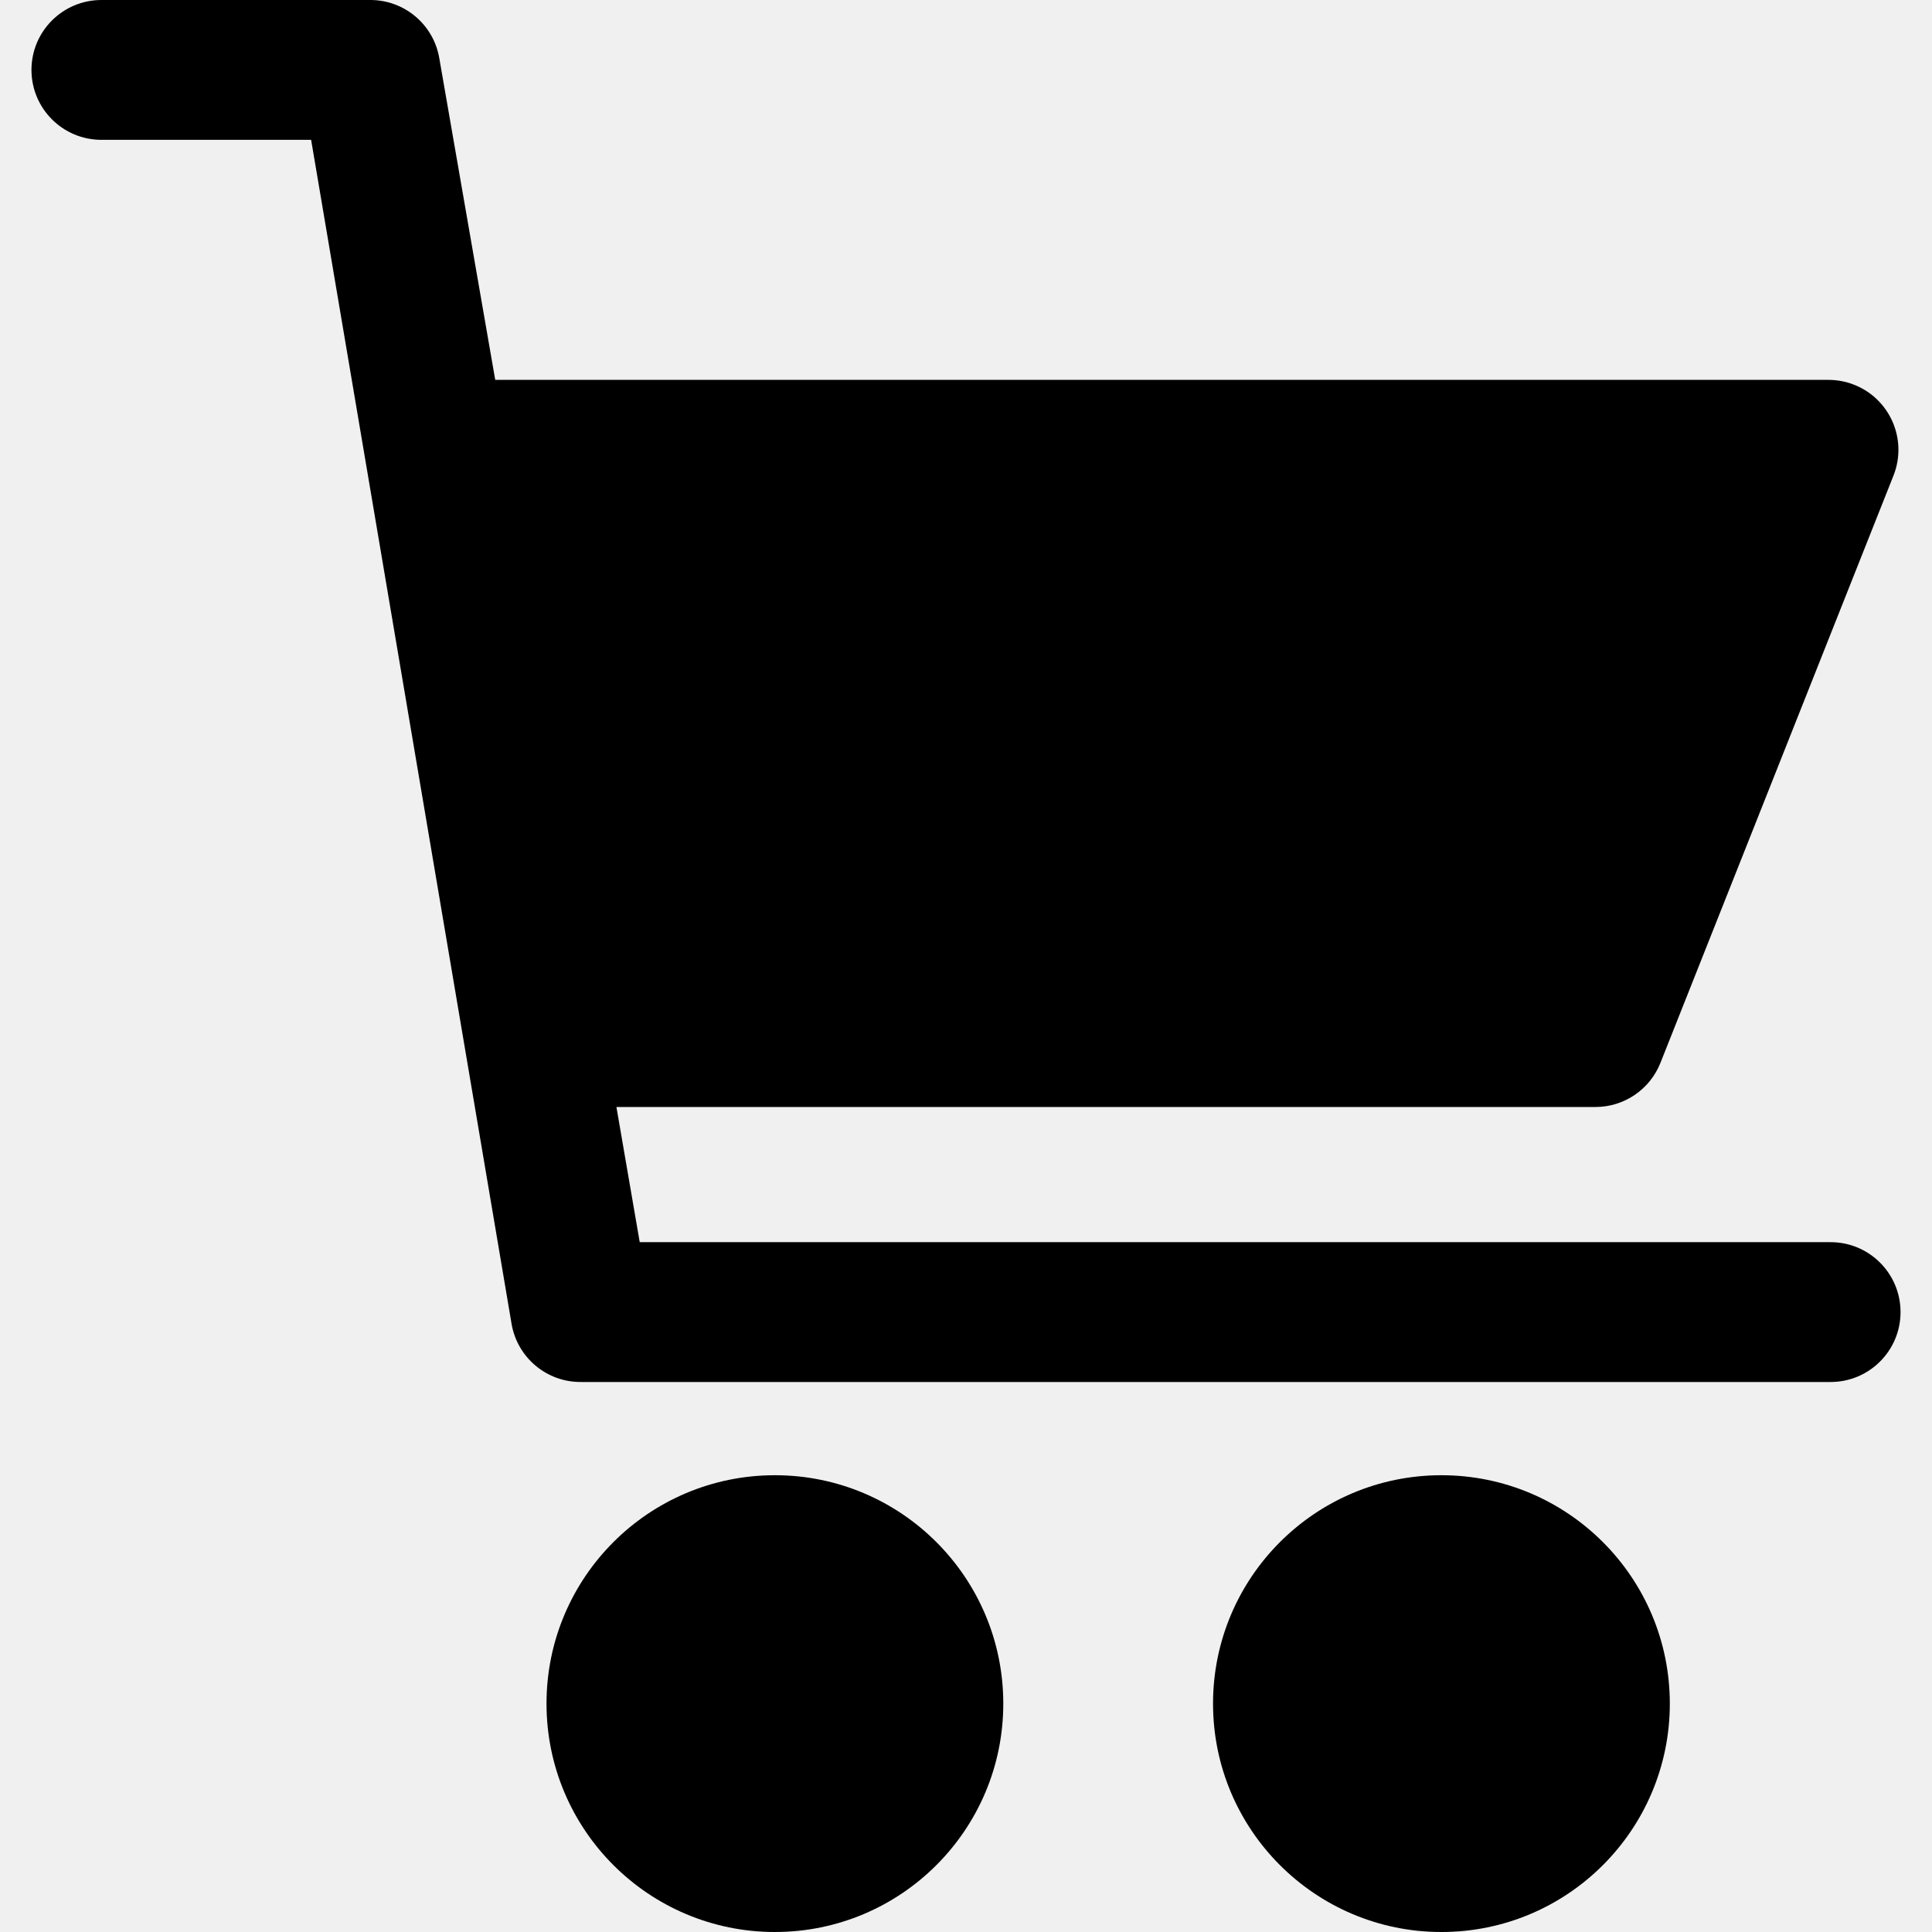
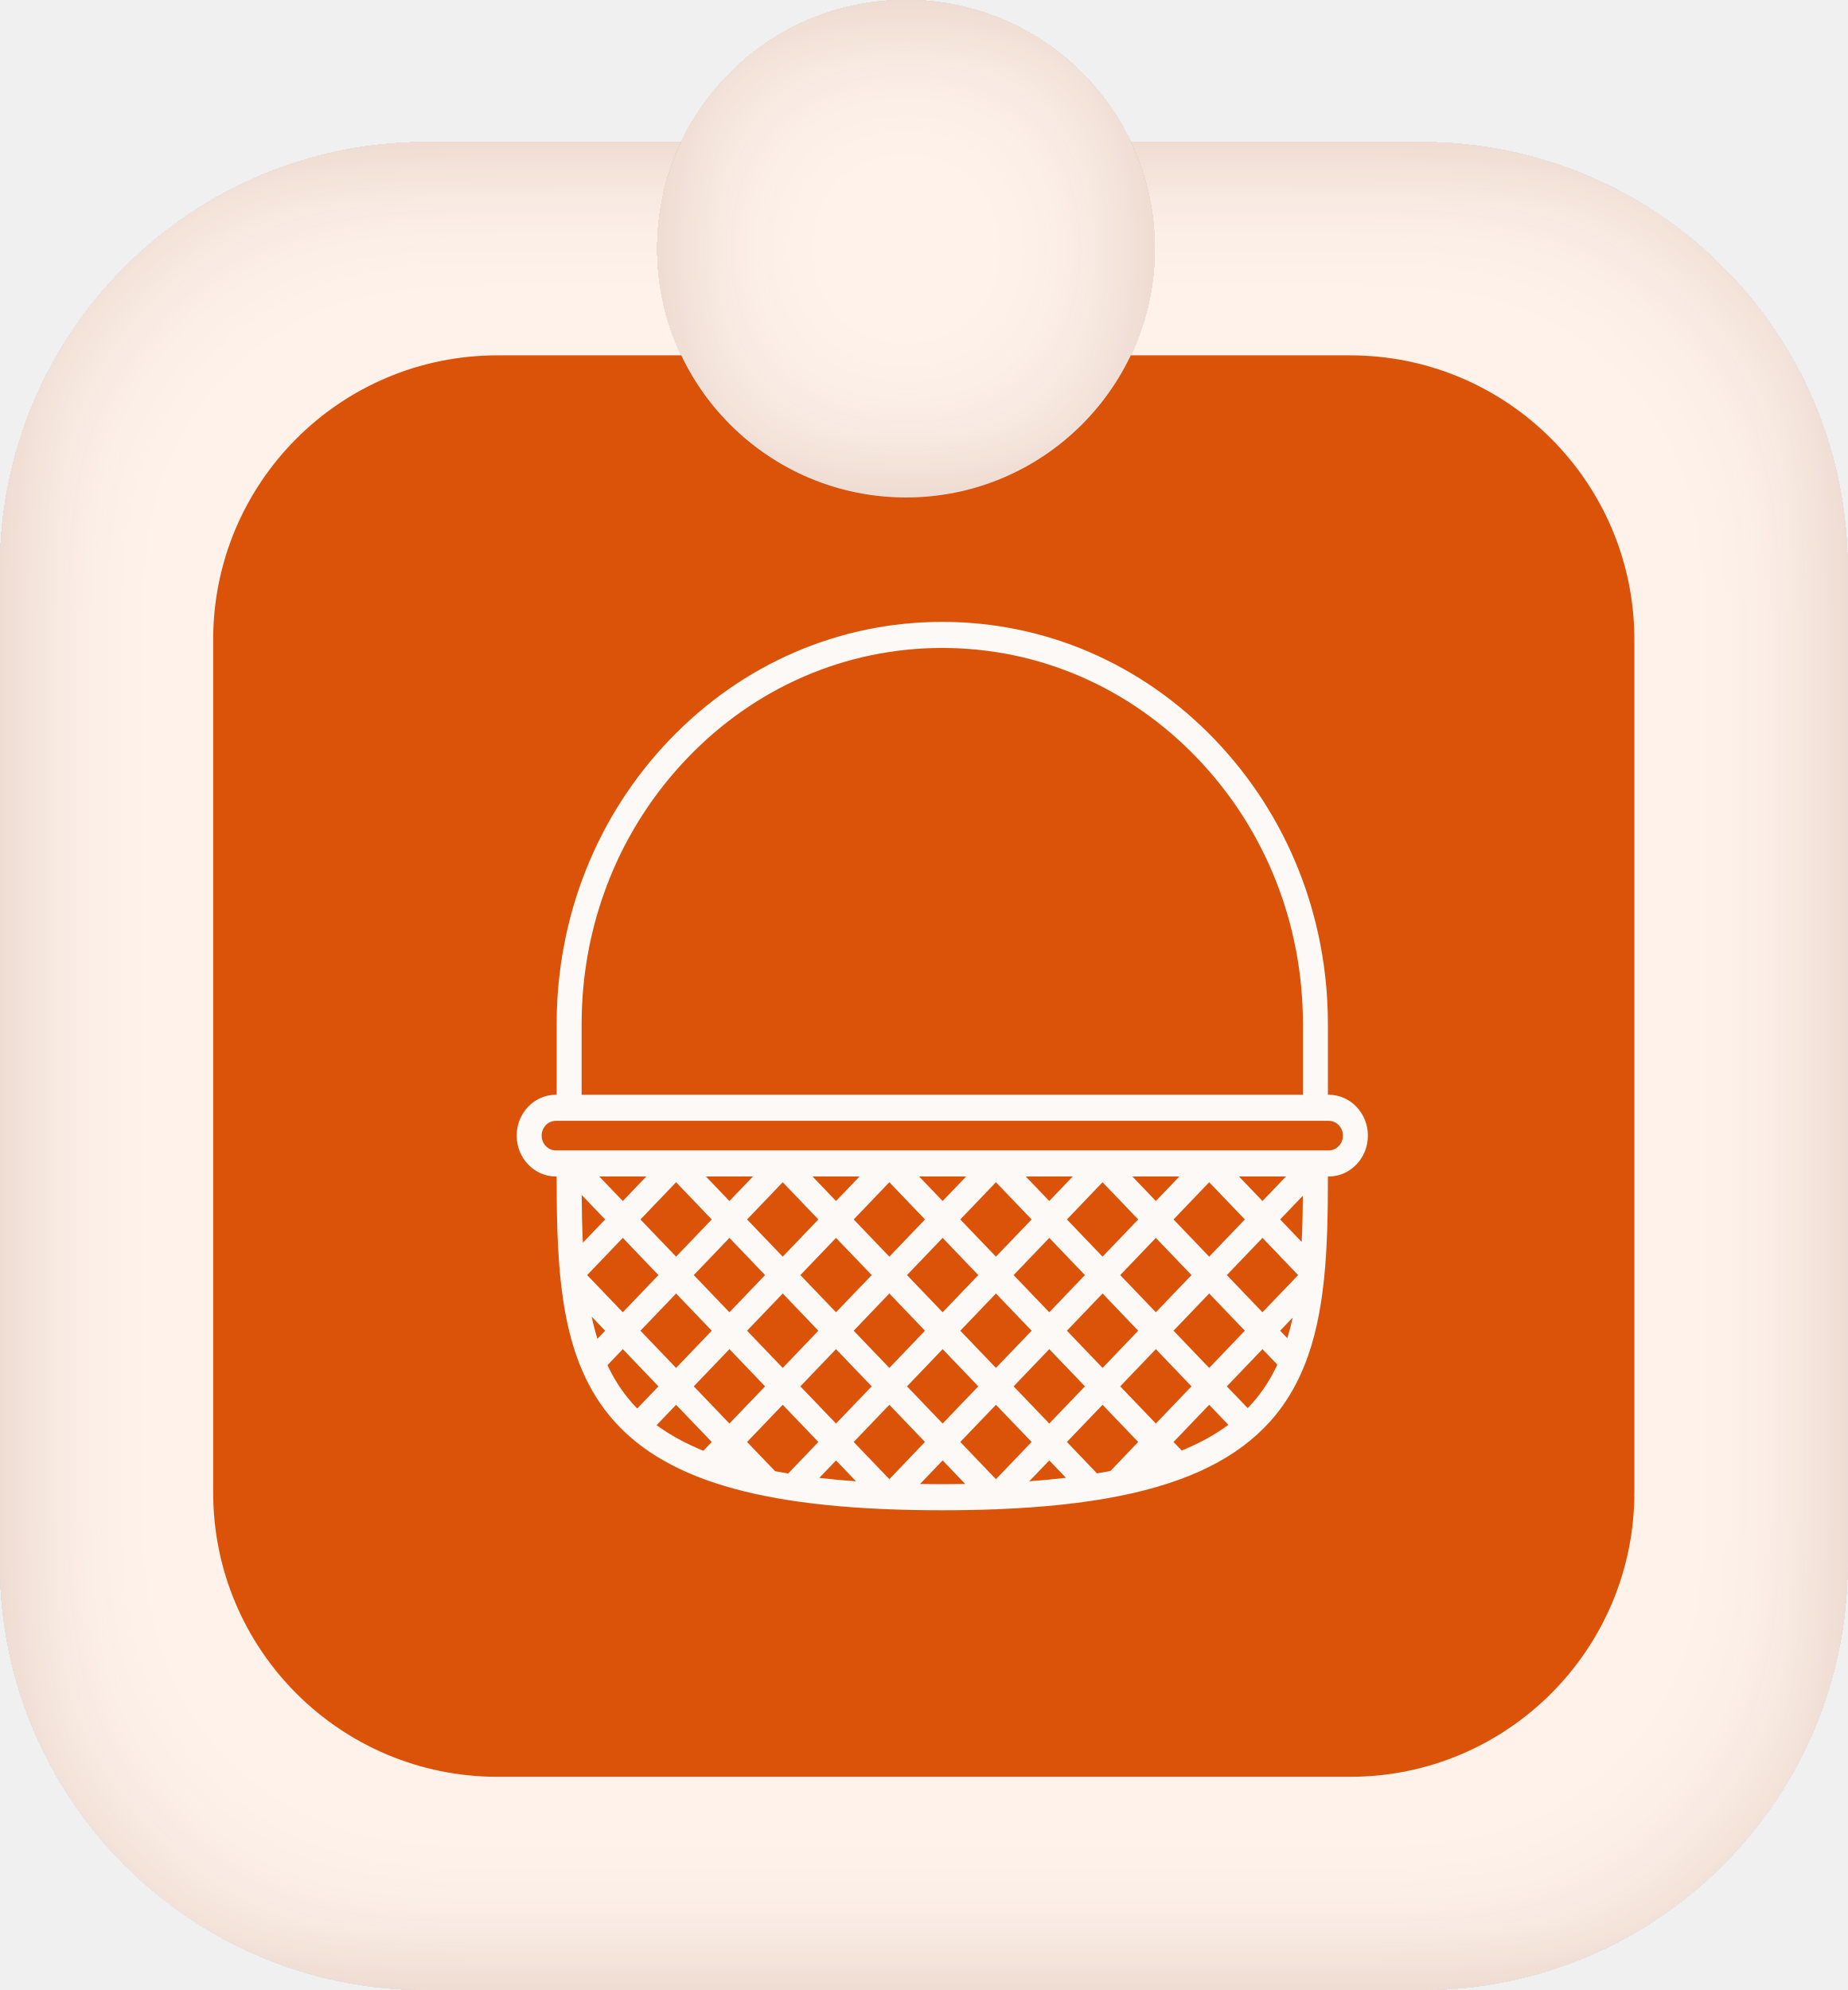
- <svg xmlns="http://www.w3.org/2000/svg" version="1.1" id="Capa_1" x="0px" y="0px" viewBox="0 0 424.449 424.449" style="enable-background:new 0 0 424.449 424.449;" xml:space="preserve" width="40px" height="40px">
-   <g>
-     <g>
-       <g>
-         <circle cx="170.241" cy="374.273" r="50.176" />
-         <path d="M316.673,324.098L316.673,324.098c-27.711,0-50.176,22.465-50.176,50.176s22.465,50.176,50.176,50.176     c27.711,0,50.176-22.465,50.176-50.176S344.384,324.098,316.673,324.098z" />
-         <path d="M402.177,272.897H140.545l-5.12-29.696h215.04c6.326,0.019,12.017-3.843,14.336-9.728l51.2-129.024     c3.111-7.892-0.766-16.812-8.658-19.922c-1.808-0.713-3.735-1.076-5.678-1.07H108.801L96.513,12.801     c-1.262-7.471-7.784-12.906-15.36-12.8h-58.88c-8.483,0-15.36,6.877-15.36,15.36s6.877,15.36,15.36,15.36h46.08l44.032,260.096     c1.262,7.471,7.784,12.906,15.36,12.8h274.432c8.483,0,15.36-6.877,15.36-15.36C417.537,279.774,410.66,272.897,402.177,272.897z     " />
-       </g>
-     </g>
+ <svg xmlns="http://www.w3.org/2000/svg" width="52" height="56" viewBox="0 0 52 56" fill="none">
+   <g filter="url(#filter0_i_234_9529)">
+     <rect y="4" width="52" height="52" rx="12" fill="#FEF2EB" />
  </g>
-   <g>
- </g>
-   <g>
- </g>
-   <g>
- </g>
-   <g>
- </g>
-   <g>
- </g>
-   <g>
- </g>
-   <g>
- </g>
-   <g>
- </g>
-   <g>
- </g>
-   <g>
- </g>
-   <g>
- </g>
-   <g>
- </g>
-   <g>
- </g>
-   <g>
- </g>
-   <g>
- </g>
+   <rect x="6" y="10" width="40" height="40" rx="8" fill="#DB5209" />
+   <g clip-path="url(#clip0_234_9529)">
+     <path d="M37.398 30.807H37.375V28.826C37.375 25.801 36.246 22.956 34.196 20.817C32.146 18.678 29.42 17.5 26.521 17.5C23.622 17.5 20.896 18.678 18.846 20.817C16.796 22.956 15.667 25.801 15.667 28.826V30.807H15.643C15.036 30.807 14.542 31.323 14.542 31.957C14.542 32.591 15.036 33.107 15.643 33.107H15.668C15.668 33.115 15.667 33.123 15.667 33.131C15.667 35.893 15.789 38.316 17.284 39.99C18.834 41.726 21.683 42.5 26.521 42.5C27.062 42.5 27.577 42.49 28.069 42.471H28.07C28.072 42.471 28.074 42.47 28.076 42.47C29.367 42.419 30.494 42.298 31.473 42.105C31.48 42.104 31.486 42.103 31.492 42.101C33.465 41.709 34.839 41.018 35.758 39.99C36.156 39.544 36.456 39.045 36.683 38.501C36.693 38.482 36.701 38.463 36.707 38.443C37.31 36.954 37.375 35.132 37.375 33.131C37.375 33.123 37.374 33.115 37.374 33.107H37.398C38.006 33.107 38.5 32.591 38.5 31.957C38.5 31.323 38.006 30.807 37.398 30.807ZM16.37 28.826C16.37 25.997 17.426 23.337 19.343 21.336C21.26 19.336 23.809 18.234 26.521 18.234C29.232 18.234 31.781 19.336 33.698 21.336C35.616 23.337 36.672 25.997 36.672 28.826V30.807H16.37V28.826ZM36.233 37.658L36.03 37.447L36.384 37.078C36.341 37.274 36.291 37.467 36.233 37.658ZM33.261 40.819L33.03 40.578L34.033 39.532L34.573 40.096C34.2 40.372 33.764 40.613 33.261 40.819ZM30.876 41.462L30.029 40.578L31.032 39.532L32.035 40.578L31.253 41.395C31.13 41.419 31.004 41.441 30.876 41.462ZM21.815 41.4L21.027 40.578L22.03 39.532L23.033 40.578L22.183 41.465C22.06 41.445 21.937 41.423 21.815 41.4ZM18.48 40.105L19.029 39.532L20.032 40.578L19.796 40.825C19.292 40.62 18.855 40.38 18.48 40.105ZM16.372 33.627L17.032 34.316L16.405 34.97C16.384 34.535 16.375 34.087 16.372 33.627ZM16.652 37.051L17.032 37.447L16.814 37.675C16.752 37.473 16.698 37.265 16.652 37.051ZM16.526 35.882L17.529 34.835L18.532 35.882L17.529 36.928L16.526 35.882ZM33.535 35.882L32.532 36.928L31.529 35.882L32.532 34.835L33.535 35.882ZM33.03 34.316L34.033 33.269L35.036 34.316L34.033 35.363L33.03 34.316ZM29.532 37.966L30.535 39.013L29.532 40.059L28.529 39.013L29.532 37.966ZM28.031 38.494L27.028 37.447L28.031 36.401L29.035 37.447L28.031 38.494ZM30.029 37.447L31.032 36.4L32.035 37.447L31.032 38.494L30.029 37.447ZM31.032 35.363L30.029 34.316L31.032 33.269L32.035 34.316L31.032 35.363ZM30.535 35.882L29.532 36.928L28.529 35.882L29.532 34.835L30.535 35.882ZM28.031 35.363L27.028 34.316L28.031 33.269L29.035 34.316L28.031 35.363ZM27.534 35.882L26.531 36.928L25.528 35.882L26.531 34.835L27.534 35.882ZM23.53 37.966L24.534 39.013L23.53 40.059L22.527 39.013L23.53 37.966ZM22.03 38.494L21.027 37.447L22.03 36.4L23.033 37.447L22.03 38.494ZM24.028 37.447L25.031 36.4L26.034 37.447L25.031 38.494L24.028 37.447ZM25.031 35.363L24.028 34.316L25.031 33.269L26.034 34.316L25.031 35.363ZM24.534 35.882L23.53 36.928L22.527 35.882L23.53 34.835L24.534 35.882ZM22.03 35.363L21.027 34.316L22.03 33.269L23.033 34.316L22.03 35.363ZM21.533 35.882L20.53 36.928L19.527 35.882L20.53 34.835L21.533 35.882ZM19.029 35.363L18.026 34.316L19.029 33.269L20.032 34.316L19.029 35.363ZM19.029 36.401L20.032 37.447L19.029 38.494L18.026 37.447L19.029 36.401ZM20.53 37.966L21.533 39.013L20.53 40.059L19.527 39.013L20.53 37.966ZM23.53 41.097L24.094 41.686C23.749 41.661 23.404 41.629 23.059 41.589L23.53 41.097ZM24.028 40.578L25.031 39.532L26.034 40.578L25.031 41.625L24.028 40.578ZM25.528 39.013L26.531 37.966L27.534 39.013L26.531 40.059L25.528 39.013ZM28.031 39.532L29.035 40.578L28.031 41.625L27.028 40.578L28.031 39.532ZM29.532 41.097L30.001 41.586C29.658 41.627 29.314 41.659 28.969 41.684L29.532 41.097ZM32.532 40.059L31.529 39.013L32.532 37.966L33.535 39.013L32.532 40.059ZM33.03 37.447L34.033 36.4L35.036 37.447L34.033 38.494L33.03 37.447ZM34.53 35.882L35.533 34.835L36.536 35.882L35.533 36.928L34.53 35.882ZM36.03 34.316L36.67 33.649C36.666 34.094 36.657 34.528 36.637 34.949L36.03 34.316ZM35.533 33.797L34.871 33.107H36.195L35.533 33.797ZM32.532 33.797L31.871 33.107H33.194L32.532 33.797ZM29.532 33.797L28.87 33.107H30.193L29.532 33.797ZM26.531 33.797L25.869 33.107H27.193L26.531 33.797ZM23.53 33.797L22.869 33.107H24.192L23.53 33.797ZM20.53 33.797L19.868 33.107H21.192L20.53 33.797ZM17.529 33.797L16.867 33.107H18.191L17.529 33.797ZM17.098 38.416L17.529 37.966L18.532 39.013L17.935 39.636C17.889 39.588 17.843 39.539 17.798 39.489C17.511 39.168 17.281 38.809 17.098 38.416ZM25.895 41.761L26.531 41.097L27.167 41.761C26.952 41.764 26.736 41.766 26.521 41.766C26.308 41.766 26.1 41.764 25.895 41.761ZM35.243 39.489C35.202 39.535 35.16 39.581 35.117 39.625L34.53 39.013L35.533 37.966L35.951 38.402C35.766 38.8 35.534 39.164 35.243 39.489ZM37.398 32.373H15.643C15.424 32.373 15.245 32.186 15.245 31.957C15.245 31.728 15.424 31.541 15.643 31.541H37.398C37.618 31.541 37.797 31.728 37.797 31.957C37.797 32.186 37.618 32.373 37.398 32.373Z" fill="#FCF9F7" />
+   </g>
+   <g filter="url(#filter1_i_234_9529)">
+     <rect x="18.5" width="14" height="14" rx="7" fill="#FEF2EB" />
+   </g>
+   <defs>
+     <filter id="filter0_i_234_9529" x="0" y="4" width="52" height="52" filterUnits="userSpaceOnUse" color-interpolation-filters="sRGB">
+       <feFlood flood-opacity="0" result="BackgroundImageFix" />
+       <feBlend mode="normal" in="SourceGraphic" in2="BackgroundImageFix" result="shape" />
+       <feColorMatrix in="SourceAlpha" type="matrix" values="0 0 0 0 0 0 0 0 0 0 0 0 0 0 0 0 0 0 127 0" result="hardAlpha" />
+       <feOffset />
+       <feGaussianBlur stdDeviation="2" />
+       <feComposite in2="hardAlpha" operator="arithmetic" k2="-1" k3="1" />
+       <feColorMatrix type="matrix" values="0 0 0 0 0.429 0 0 0 0 0.149 0 0 0 0 0 0 0 0 0.15 0" />
+       <feBlend mode="normal" in2="shape" result="effect1_innerShadow_234_9529" />
+     </filter>
+     <filter id="filter1_i_234_9529" x="18.5" y="0" width="14" height="14" filterUnits="userSpaceOnUse" color-interpolation-filters="sRGB">
+       <feFlood flood-opacity="0" result="BackgroundImageFix" />
+       <feBlend mode="normal" in="SourceGraphic" in2="BackgroundImageFix" result="shape" />
+       <feColorMatrix in="SourceAlpha" type="matrix" values="0 0 0 0 0 0 0 0 0 0 0 0 0 0 0 0 0 0 127 0" result="hardAlpha" />
+       <feOffset />
+       <feGaussianBlur stdDeviation="2" />
+       <feComposite in2="hardAlpha" operator="arithmetic" k2="-1" k3="1" />
+       <feColorMatrix type="matrix" values="0 0 0 0 0.429 0 0 0 0 0.149 0 0 0 0 0 0 0 0 0.15 0" />
+       <feBlend mode="normal" in2="shape" result="effect1_innerShadow_234_9529" />
+     </filter>
+     <clipPath id="clip0_234_9529">
+       <rect width="25" height="25" fill="white" transform="translate(13.5 17.5)" />
+     </clipPath>
+   </defs>
</svg>
